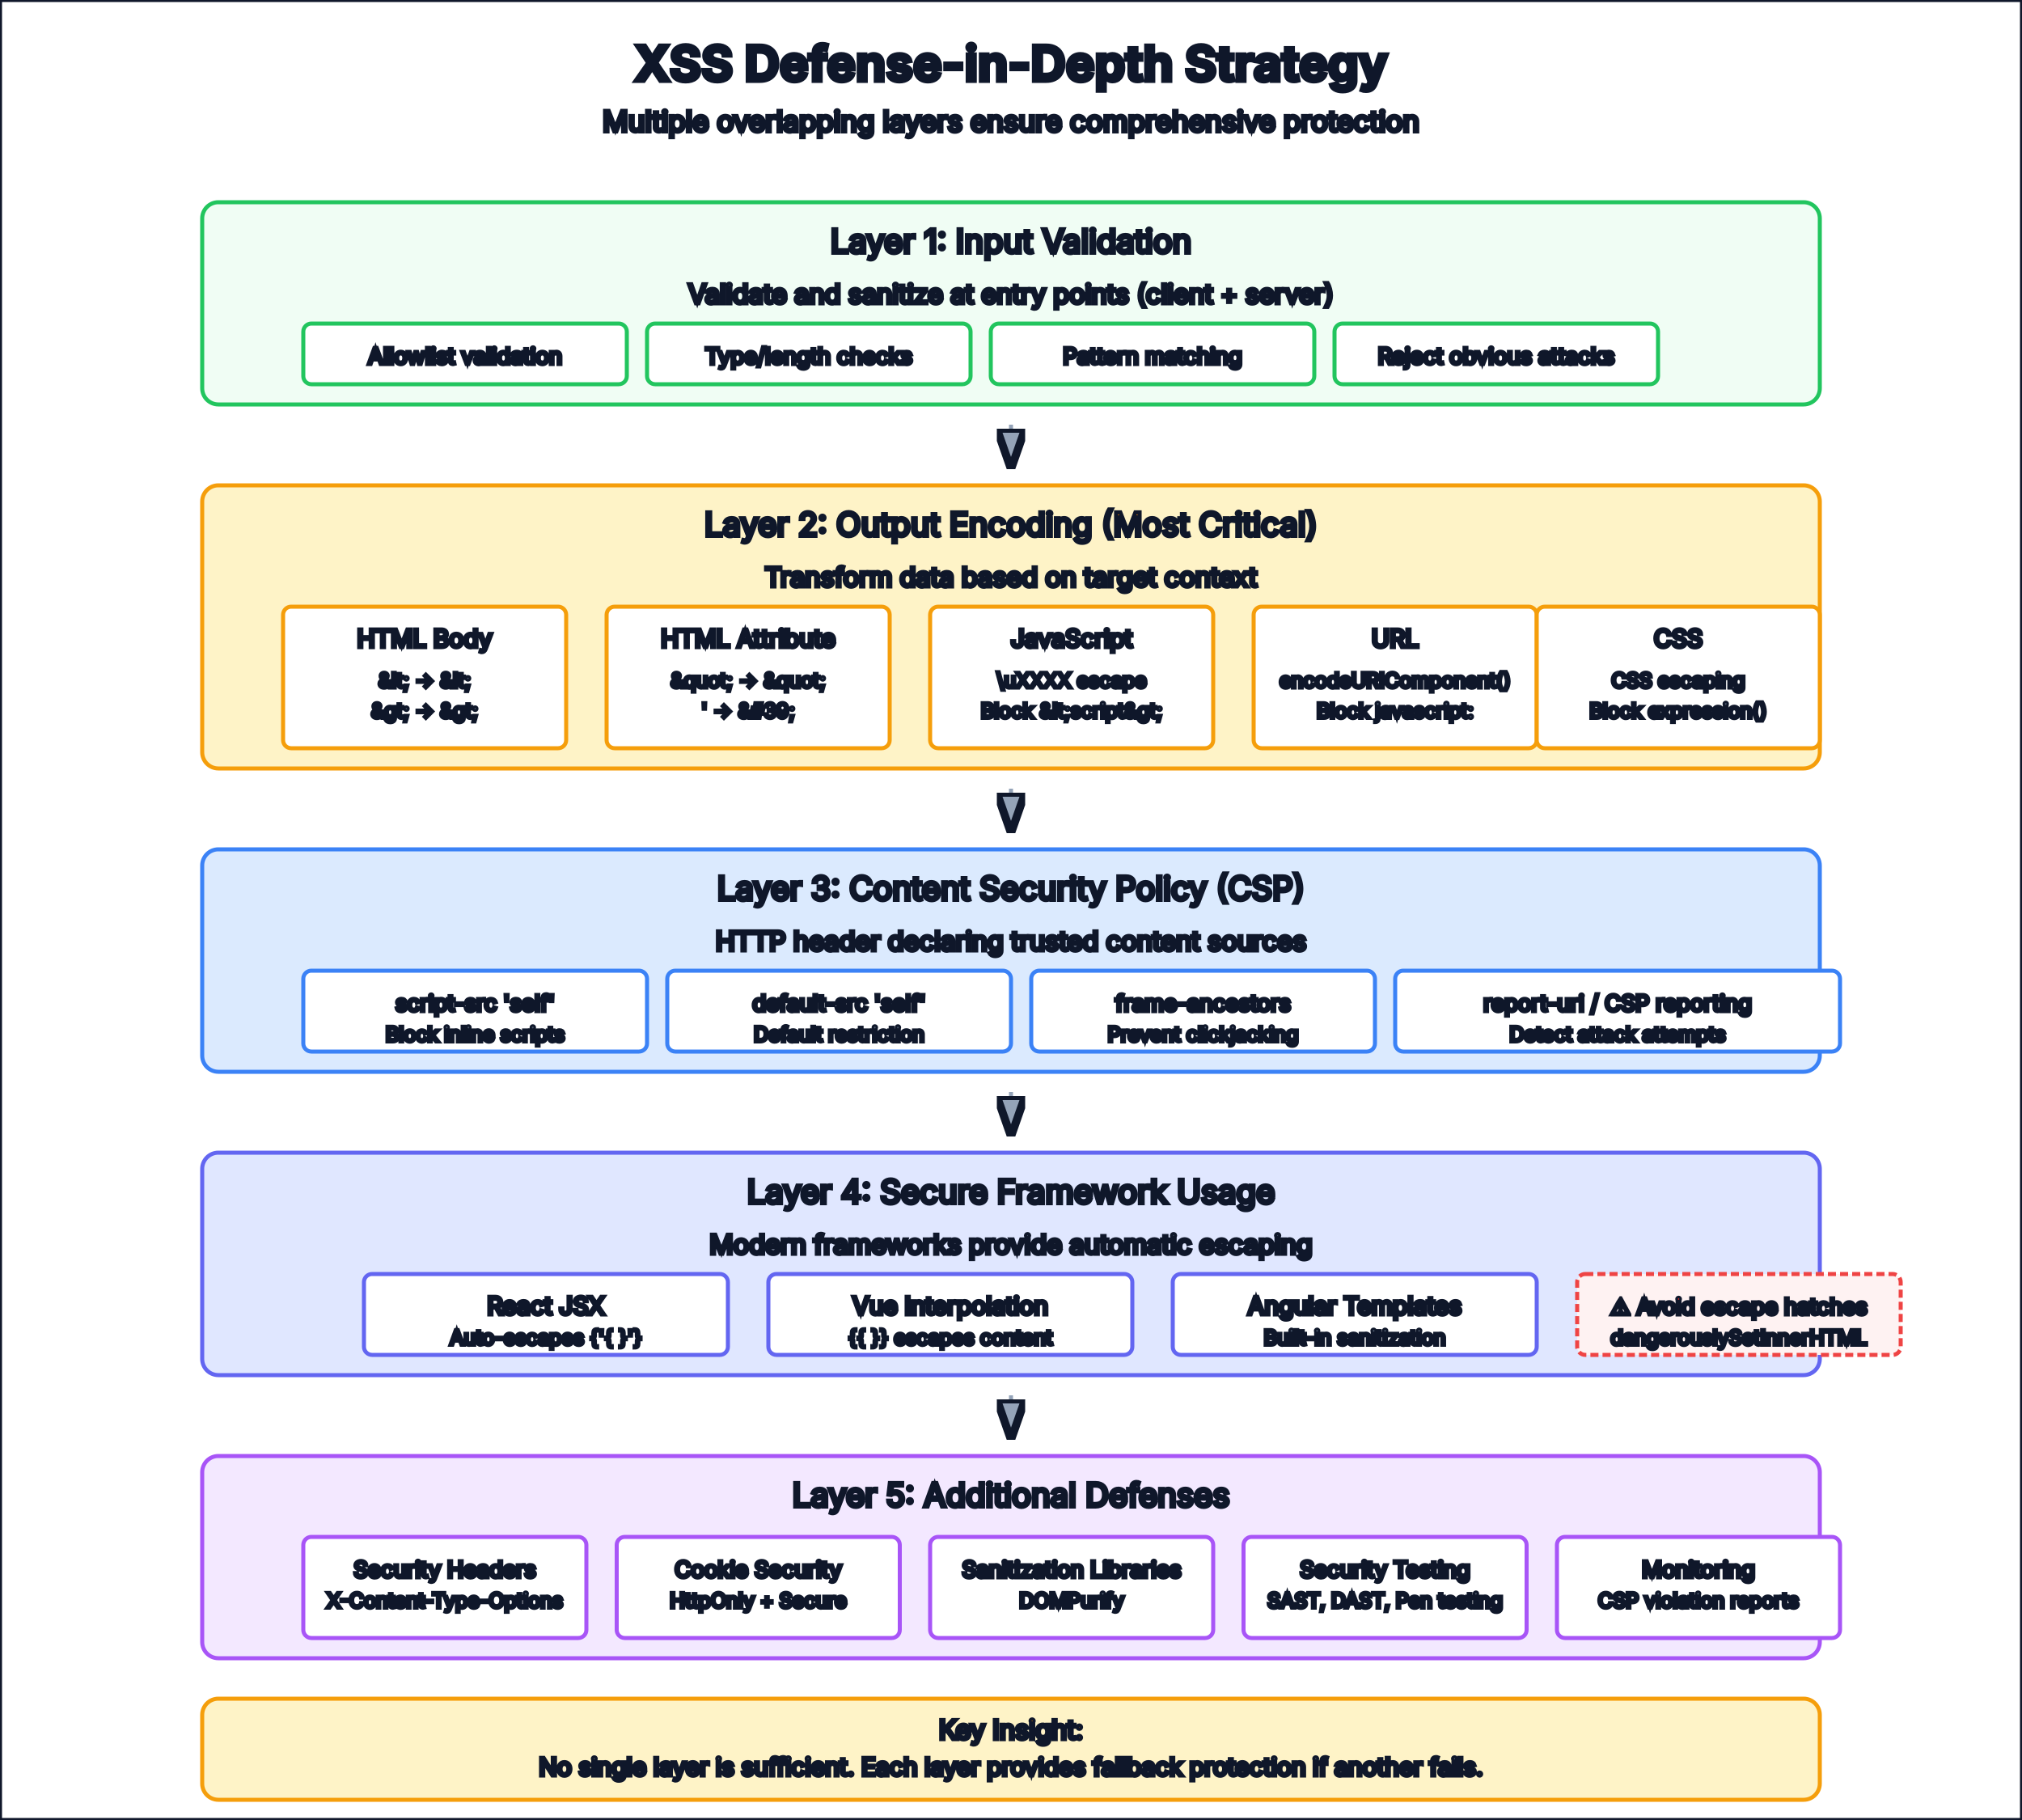
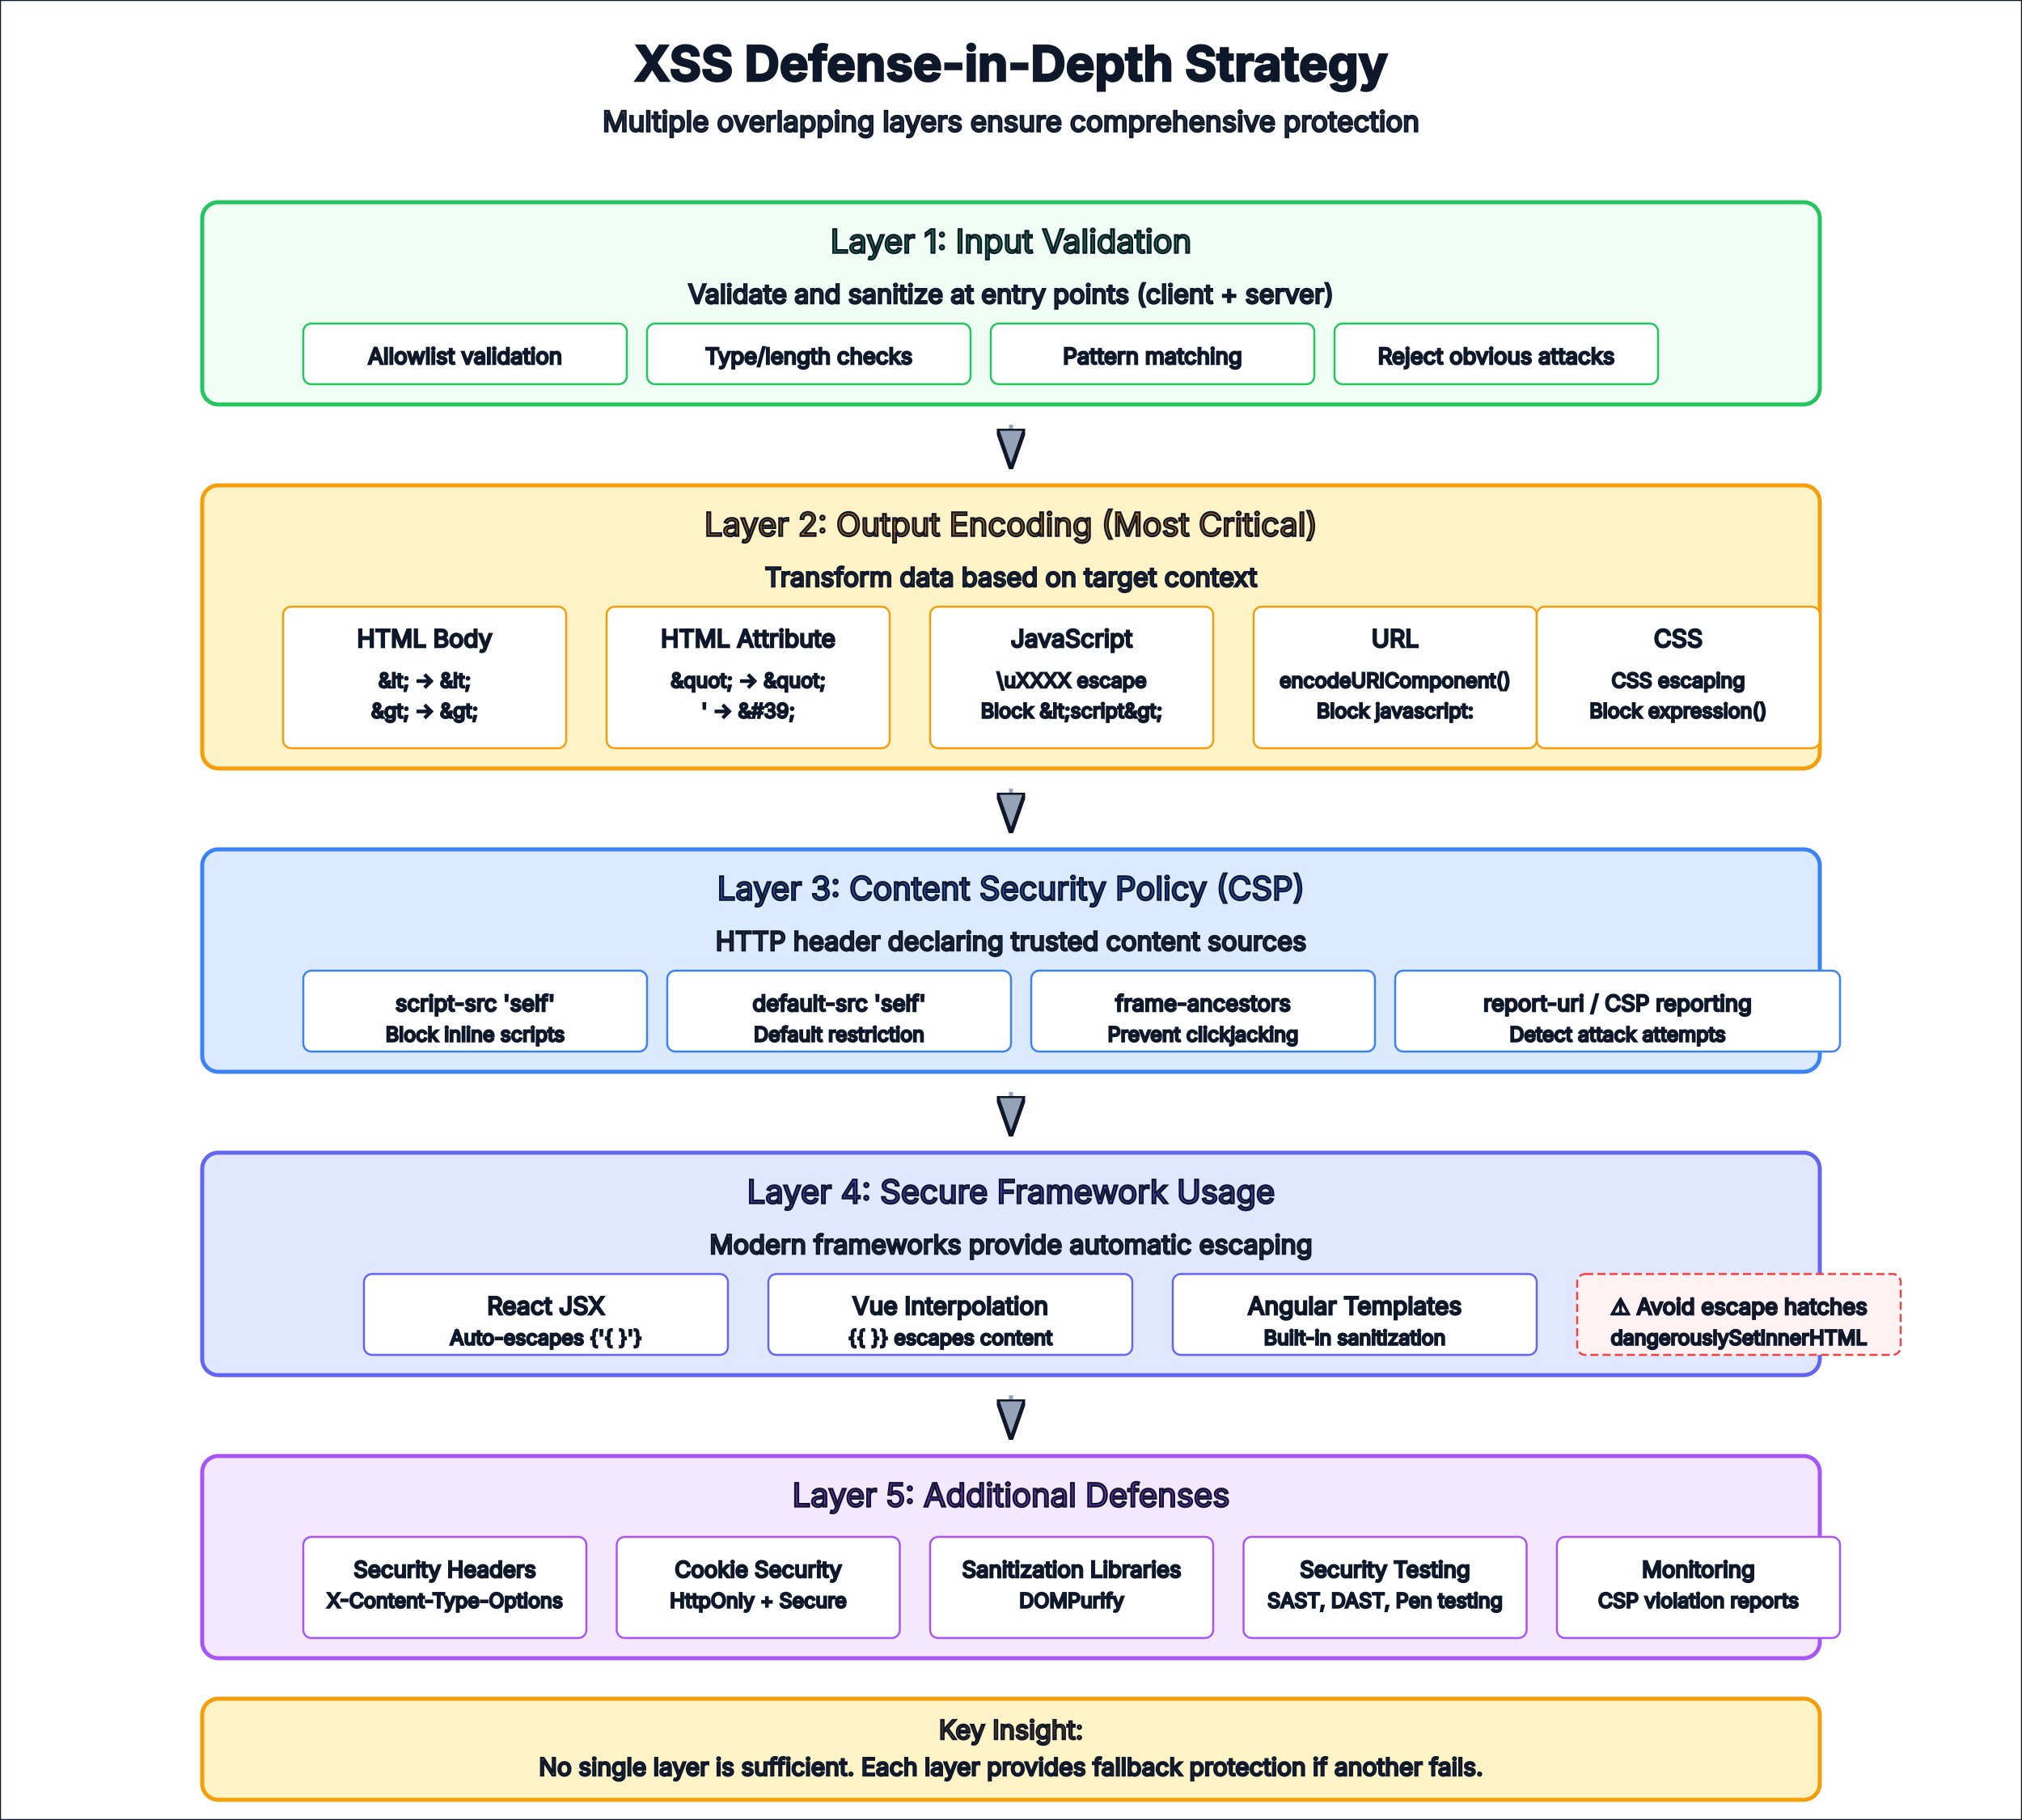
- <svg xmlns="http://www.w3.org/2000/svg" viewBox="0 0 1000 900" fill="none" stroke="#0f172a" stroke-width="2">
+ <svg xmlns="http://www.w3.org/2000/svg" viewBox="0 0 1000 900" fill="none" stroke="#0f172a" stroke-width="1">
  <rect width="1000" height="900" fill="#ffffff" />
  <text x="500" y="40" text-anchor="middle" font-family="system-ui, -apple-system, sans-serif" font-size="24" font-weight="bold" fill="#0f172a">XSS Defense-in-Depth Strategy</text>
  <text x="500" y="65" text-anchor="middle" font-family="system-ui, -apple-system, sans-serif" font-size="14" fill="#475569">Multiple overlapping layers ensure comprehensive protection</text>
  <g transform="translate(100, 100)">
    <rect x="0" y="0" width="800" height="100" rx="8" fill="#f0fdf4" stroke="#22c55e" stroke-width="2" />
    <text x="400" y="25" text-anchor="middle" font-family="system-ui, -apple-system, sans-serif" font-size="16" font-weight="400" fill="#16a34a">Layer 1: Input Validation</text>
    <text x="400" y="50" text-anchor="middle" font-family="system-ui, -apple-system, sans-serif" font-size="13" fill="#475569">Validate and sanitize at entry points (client + server)</text>
    <g transform="translate(50, 60)">
      <rect x="0" y="0" width="160" height="30" rx="4" fill="#ffffff" stroke="#22c55e" />
      <text x="80" y="20" text-anchor="middle" font-family="system-ui, -apple-system, sans-serif" font-size="11" fill="#0f172a">Allowlist validation</text>
      <rect x="170" y="0" width="160" height="30" rx="4" fill="#ffffff" stroke="#22c55e" />
      <text x="250" y="20" text-anchor="middle" font-family="system-ui, -apple-system, sans-serif" font-size="11" fill="#0f172a">Type/length checks</text>
      <rect x="340" y="0" width="160" height="30" rx="4" fill="#ffffff" stroke="#22c55e" />
      <text x="420" y="20" text-anchor="middle" font-family="system-ui, -apple-system, sans-serif" font-size="11" fill="#0f172a">Pattern matching</text>
      <rect x="510" y="0" width="160" height="30" rx="4" fill="#ffffff" stroke="#22c55e" />
      <text x="590" y="20" text-anchor="middle" font-family="system-ui, -apple-system, sans-serif" font-size="11" fill="#0f172a">Reject obvious attacks</text>
    </g>
  </g>
  <line x1="500" y1="210" x2="500" y2="230" stroke="#94a3b8" stroke-width="2" marker-end="url(#arrowhead)" />
  <g transform="translate(100, 240)">
    <rect x="0" y="0" width="800" height="140" rx="8" fill="#fef3c7" stroke="#f59e0b" stroke-width="2" />
    <text x="400" y="25" text-anchor="middle" font-family="system-ui, -apple-system, sans-serif" font-size="16" font-weight="400" fill="#d97706">Layer 2: Output Encoding (Most Critical)</text>
    <text x="400" y="50" text-anchor="middle" font-family="system-ui, -apple-system, sans-serif" font-size="13" fill="#475569">Transform data based on target context</text>
    <g transform="translate(40, 60)">
      <rect x="0" y="0" width="140" height="70" rx="4" fill="#ffffff" stroke="#f59e0b" />
      <text x="70" y="20" text-anchor="middle" font-family="system-ui, -apple-system, sans-serif" font-size="12" font-weight="400" fill="#0f172a">HTML Body</text>
      <text x="70" y="40" text-anchor="middle" font-family="system-ui, -apple-system, sans-serif" font-size="10" fill="#475569">&amp;lt; → &amp;lt;</text>
      <text x="70" y="55" text-anchor="middle" font-family="system-ui, -apple-system, sans-serif" font-size="10" fill="#475569">&amp;gt; → &amp;gt;</text>
      <rect x="160" y="0" width="140" height="70" rx="4" fill="#ffffff" stroke="#f59e0b" />
      <text x="230" y="20" text-anchor="middle" font-family="system-ui, -apple-system, sans-serif" font-size="12" font-weight="400" fill="#0f172a">HTML Attribute</text>
      <text x="230" y="40" text-anchor="middle" font-family="system-ui, -apple-system, sans-serif" font-size="10" fill="#475569">&amp;quot; → &amp;quot;</text>
      <text x="230" y="55" text-anchor="middle" font-family="system-ui, -apple-system, sans-serif" font-size="10" fill="#475569">' → &amp;#39;</text>
      <rect x="320" y="0" width="140" height="70" rx="4" fill="#ffffff" stroke="#f59e0b" />
      <text x="390" y="20" text-anchor="middle" font-family="system-ui, -apple-system, sans-serif" font-size="12" font-weight="400" fill="#0f172a">JavaScript</text>
      <text x="390" y="40" text-anchor="middle" font-family="system-ui, -apple-system, sans-serif" font-size="10" fill="#475569">\uXXXX escape</text>
      <text x="390" y="55" text-anchor="middle" font-family="system-ui, -apple-system, sans-serif" font-size="10" fill="#475569">Block &amp;lt;script&amp;gt;</text>
      <rect x="480" y="0" width="140" height="70" rx="4" fill="#ffffff" stroke="#f59e0b" />
      <text x="550" y="20" text-anchor="middle" font-family="system-ui, -apple-system, sans-serif" font-size="12" font-weight="400" fill="#0f172a">URL</text>
      <text x="550" y="40" text-anchor="middle" font-family="system-ui, -apple-system, sans-serif" font-size="10" fill="#475569">encodeURIComponent()</text>
      <text x="550" y="55" text-anchor="middle" font-family="system-ui, -apple-system, sans-serif" font-size="10" fill="#475569">Block javascript:</text>
      <rect x="620" y="0" width="140" height="70" rx="4" fill="#ffffff" stroke="#f59e0b" />
      <text x="690" y="20" text-anchor="middle" font-family="system-ui, -apple-system, sans-serif" font-size="12" font-weight="400" fill="#0f172a">CSS</text>
      <text x="690" y="40" text-anchor="middle" font-family="system-ui, -apple-system, sans-serif" font-size="10" fill="#475569">CSS escaping</text>
      <text x="690" y="55" text-anchor="middle" font-family="system-ui, -apple-system, sans-serif" font-size="10" fill="#475569">Block expression()</text>
    </g>
  </g>
  <line x1="500" y1="390" x2="500" y2="410" stroke="#94a3b8" stroke-width="2" marker-end="url(#arrowhead)" />
  <g transform="translate(100, 420)">
    <rect x="0" y="0" width="800" height="110" rx="8" fill="#dbeafe" stroke="#3b82f6" stroke-width="2" />
    <text x="400" y="25" text-anchor="middle" font-family="system-ui, -apple-system, sans-serif" font-size="16" font-weight="400" fill="#2563eb">Layer 3: Content Security Policy (CSP)</text>
    <text x="400" y="50" text-anchor="middle" font-family="system-ui, -apple-system, sans-serif" font-size="13" fill="#475569">HTTP header declaring trusted content sources</text>
    <g transform="translate(50, 60)">
      <rect x="0" y="0" width="170" height="40" rx="4" fill="#ffffff" stroke="#3b82f6" />
      <text x="85" y="20" text-anchor="middle" font-family="system-ui, -apple-system, sans-serif" font-size="11" font-weight="400" fill="#0f172a">script-src 'self'</text>
      <text x="85" y="35" text-anchor="middle" font-family="system-ui, -apple-system, sans-serif" font-size="10" fill="#475569">Block inline scripts</text>
      <rect x="180" y="0" width="170" height="40" rx="4" fill="#ffffff" stroke="#3b82f6" />
      <text x="265" y="20" text-anchor="middle" font-family="system-ui, -apple-system, sans-serif" font-size="11" font-weight="400" fill="#0f172a">default-src 'self'</text>
      <text x="265" y="35" text-anchor="middle" font-family="system-ui, -apple-system, sans-serif" font-size="10" fill="#475569">Default restriction</text>
      <rect x="360" y="0" width="170" height="40" rx="4" fill="#ffffff" stroke="#3b82f6" />
      <text x="445" y="20" text-anchor="middle" font-family="system-ui, -apple-system, sans-serif" font-size="11" font-weight="400" fill="#0f172a">frame-ancestors</text>
      <text x="445" y="35" text-anchor="middle" font-family="system-ui, -apple-system, sans-serif" font-size="10" fill="#475569">Prevent clickjacking</text>
      <rect x="540" y="0" width="220" height="40" rx="4" fill="#ffffff" stroke="#3b82f6" />
      <text x="650" y="20" text-anchor="middle" font-family="system-ui, -apple-system, sans-serif" font-size="11" font-weight="400" fill="#0f172a">report-uri / CSP reporting</text>
      <text x="650" y="35" text-anchor="middle" font-family="system-ui, -apple-system, sans-serif" font-size="10" fill="#475569">Detect attack attempts</text>
    </g>
  </g>
  <line x1="500" y1="540" x2="500" y2="560" stroke="#94a3b8" stroke-width="2" marker-end="url(#arrowhead)" />
  <g transform="translate(100, 570)">
    <rect x="0" y="0" width="800" height="110" rx="8" fill="#e0e7ff" stroke="#6366f1" stroke-width="2" />
    <text x="400" y="25" text-anchor="middle" font-family="system-ui, -apple-system, sans-serif" font-size="16" font-weight="400" fill="#4f46e5">Layer 4: Secure Framework Usage</text>
    <text x="400" y="50" text-anchor="middle" font-family="system-ui, -apple-system, sans-serif" font-size="13" fill="#475569">Modern frameworks provide automatic escaping</text>
    <g transform="translate(80, 60)">
      <rect x="0" y="0" width="180" height="40" rx="4" fill="#ffffff" stroke="#6366f1" />
      <text x="90" y="20" text-anchor="middle" font-family="system-ui, -apple-system, sans-serif" font-size="12" font-weight="400" fill="#0f172a">React JSX</text>
      <text x="90" y="35" text-anchor="middle" font-family="system-ui, -apple-system, sans-serif" font-size="10" fill="#475569">Auto-escapes {'{ }'}</text>
      <rect x="200" y="0" width="180" height="40" rx="4" fill="#ffffff" stroke="#6366f1" />
      <text x="290" y="20" text-anchor="middle" font-family="system-ui, -apple-system, sans-serif" font-size="12" font-weight="400" fill="#0f172a">Vue Interpolation</text>
      <text x="290" y="35" text-anchor="middle" font-family="system-ui, -apple-system, sans-serif" font-size="10" fill="#475569">{{ }} escapes content</text>
      <rect x="400" y="0" width="180" height="40" rx="4" fill="#ffffff" stroke="#6366f1" />
      <text x="490" y="20" text-anchor="middle" font-family="system-ui, -apple-system, sans-serif" font-size="12" font-weight="400" fill="#0f172a">Angular Templates</text>
      <text x="490" y="35" text-anchor="middle" font-family="system-ui, -apple-system, sans-serif" font-size="10" fill="#475569">Built-in sanitization</text>
      <rect x="600" y="0" width="160" height="40" rx="4" fill="#fef2f2" stroke="#ef4444" stroke-dasharray="4,2" />
      <text x="680" y="20" text-anchor="middle" font-family="system-ui, -apple-system, sans-serif" font-size="11" font-weight="400" fill="#dc2626">⚠️ Avoid escape hatches</text>
      <text x="680" y="35" text-anchor="middle" font-family="system-ui, -apple-system, sans-serif" font-size="10" fill="#475569">dangerouslySetInnerHTML</text>
    </g>
  </g>
  <line x1="500" y1="690" x2="500" y2="710" stroke="#94a3b8" stroke-width="2" marker-end="url(#arrowhead)" />
  <g transform="translate(100, 720)">
    <rect x="0" y="0" width="800" height="100" rx="8" fill="#f3e8ff" stroke="#a855f7" stroke-width="2" />
    <text x="400" y="25" text-anchor="middle" font-family="system-ui, -apple-system, sans-serif" font-size="16" font-weight="400" fill="#9333ea">Layer 5: Additional Defenses</text>
    <g transform="translate(50, 40)">
      <rect x="0" y="0" width="140" height="50" rx="4" fill="#ffffff" stroke="#a855f7" />
      <text x="70" y="20" text-anchor="middle" font-family="system-ui, -apple-system, sans-serif" font-size="11" font-weight="400" fill="#0f172a">Security Headers</text>
      <text x="70" y="35" text-anchor="middle" font-family="system-ui, -apple-system, sans-serif" font-size="10" fill="#475569">X-Content-Type-Options</text>
      <rect x="155" y="0" width="140" height="50" rx="4" fill="#ffffff" stroke="#a855f7" />
      <text x="225" y="20" text-anchor="middle" font-family="system-ui, -apple-system, sans-serif" font-size="11" font-weight="400" fill="#0f172a">Cookie Security</text>
      <text x="225" y="35" text-anchor="middle" font-family="system-ui, -apple-system, sans-serif" font-size="10" fill="#475569">HttpOnly + Secure</text>
      <rect x="310" y="0" width="140" height="50" rx="4" fill="#ffffff" stroke="#a855f7" />
      <text x="380" y="20" text-anchor="middle" font-family="system-ui, -apple-system, sans-serif" font-size="11" font-weight="400" fill="#0f172a">Sanitization Libraries</text>
      <text x="380" y="35" text-anchor="middle" font-family="system-ui, -apple-system, sans-serif" font-size="10" fill="#475569">DOMPurify</text>
      <rect x="465" y="0" width="140" height="50" rx="4" fill="#ffffff" stroke="#a855f7" />
      <text x="535" y="20" text-anchor="middle" font-family="system-ui, -apple-system, sans-serif" font-size="11" font-weight="400" fill="#0f172a">Security Testing</text>
      <text x="535" y="35" text-anchor="middle" font-family="system-ui, -apple-system, sans-serif" font-size="10" fill="#475569">SAST, DAST, Pen testing</text>
      <rect x="620" y="0" width="140" height="50" rx="4" fill="#ffffff" stroke="#a855f7" />
      <text x="690" y="20" text-anchor="middle" font-family="system-ui, -apple-system, sans-serif" font-size="11" font-weight="400" fill="#0f172a">Monitoring</text>
      <text x="690" y="35" text-anchor="middle" font-family="system-ui, -apple-system, sans-serif" font-size="10" fill="#475569">CSP violation reports</text>
    </g>
  </g>
  <g transform="translate(100, 840)">
    <rect x="0" y="0" width="800" height="50" rx="8" fill="#fef3c7" stroke="#f59e0b" stroke-width="2" />
    <text x="400" y="20" text-anchor="middle" font-family="system-ui, -apple-system, sans-serif" font-size="13" font-weight="400" fill="#d97706">Key Insight:</text>
    <text x="400" y="38" text-anchor="middle" font-family="system-ui, -apple-system, sans-serif" font-size="12" fill="#475569">No single layer is sufficient. Each layer provides fallback protection if another fails.</text>
  </g>
  <defs>
    <marker id="arrowhead" markerWidth="10" markerHeight="7" refX="9" refY="3.5" orient="auto">
      <polygon points="0 0, 10 3.5, 0 7" fill="#94a3b8" />
    </marker>
  </defs>
</svg>
